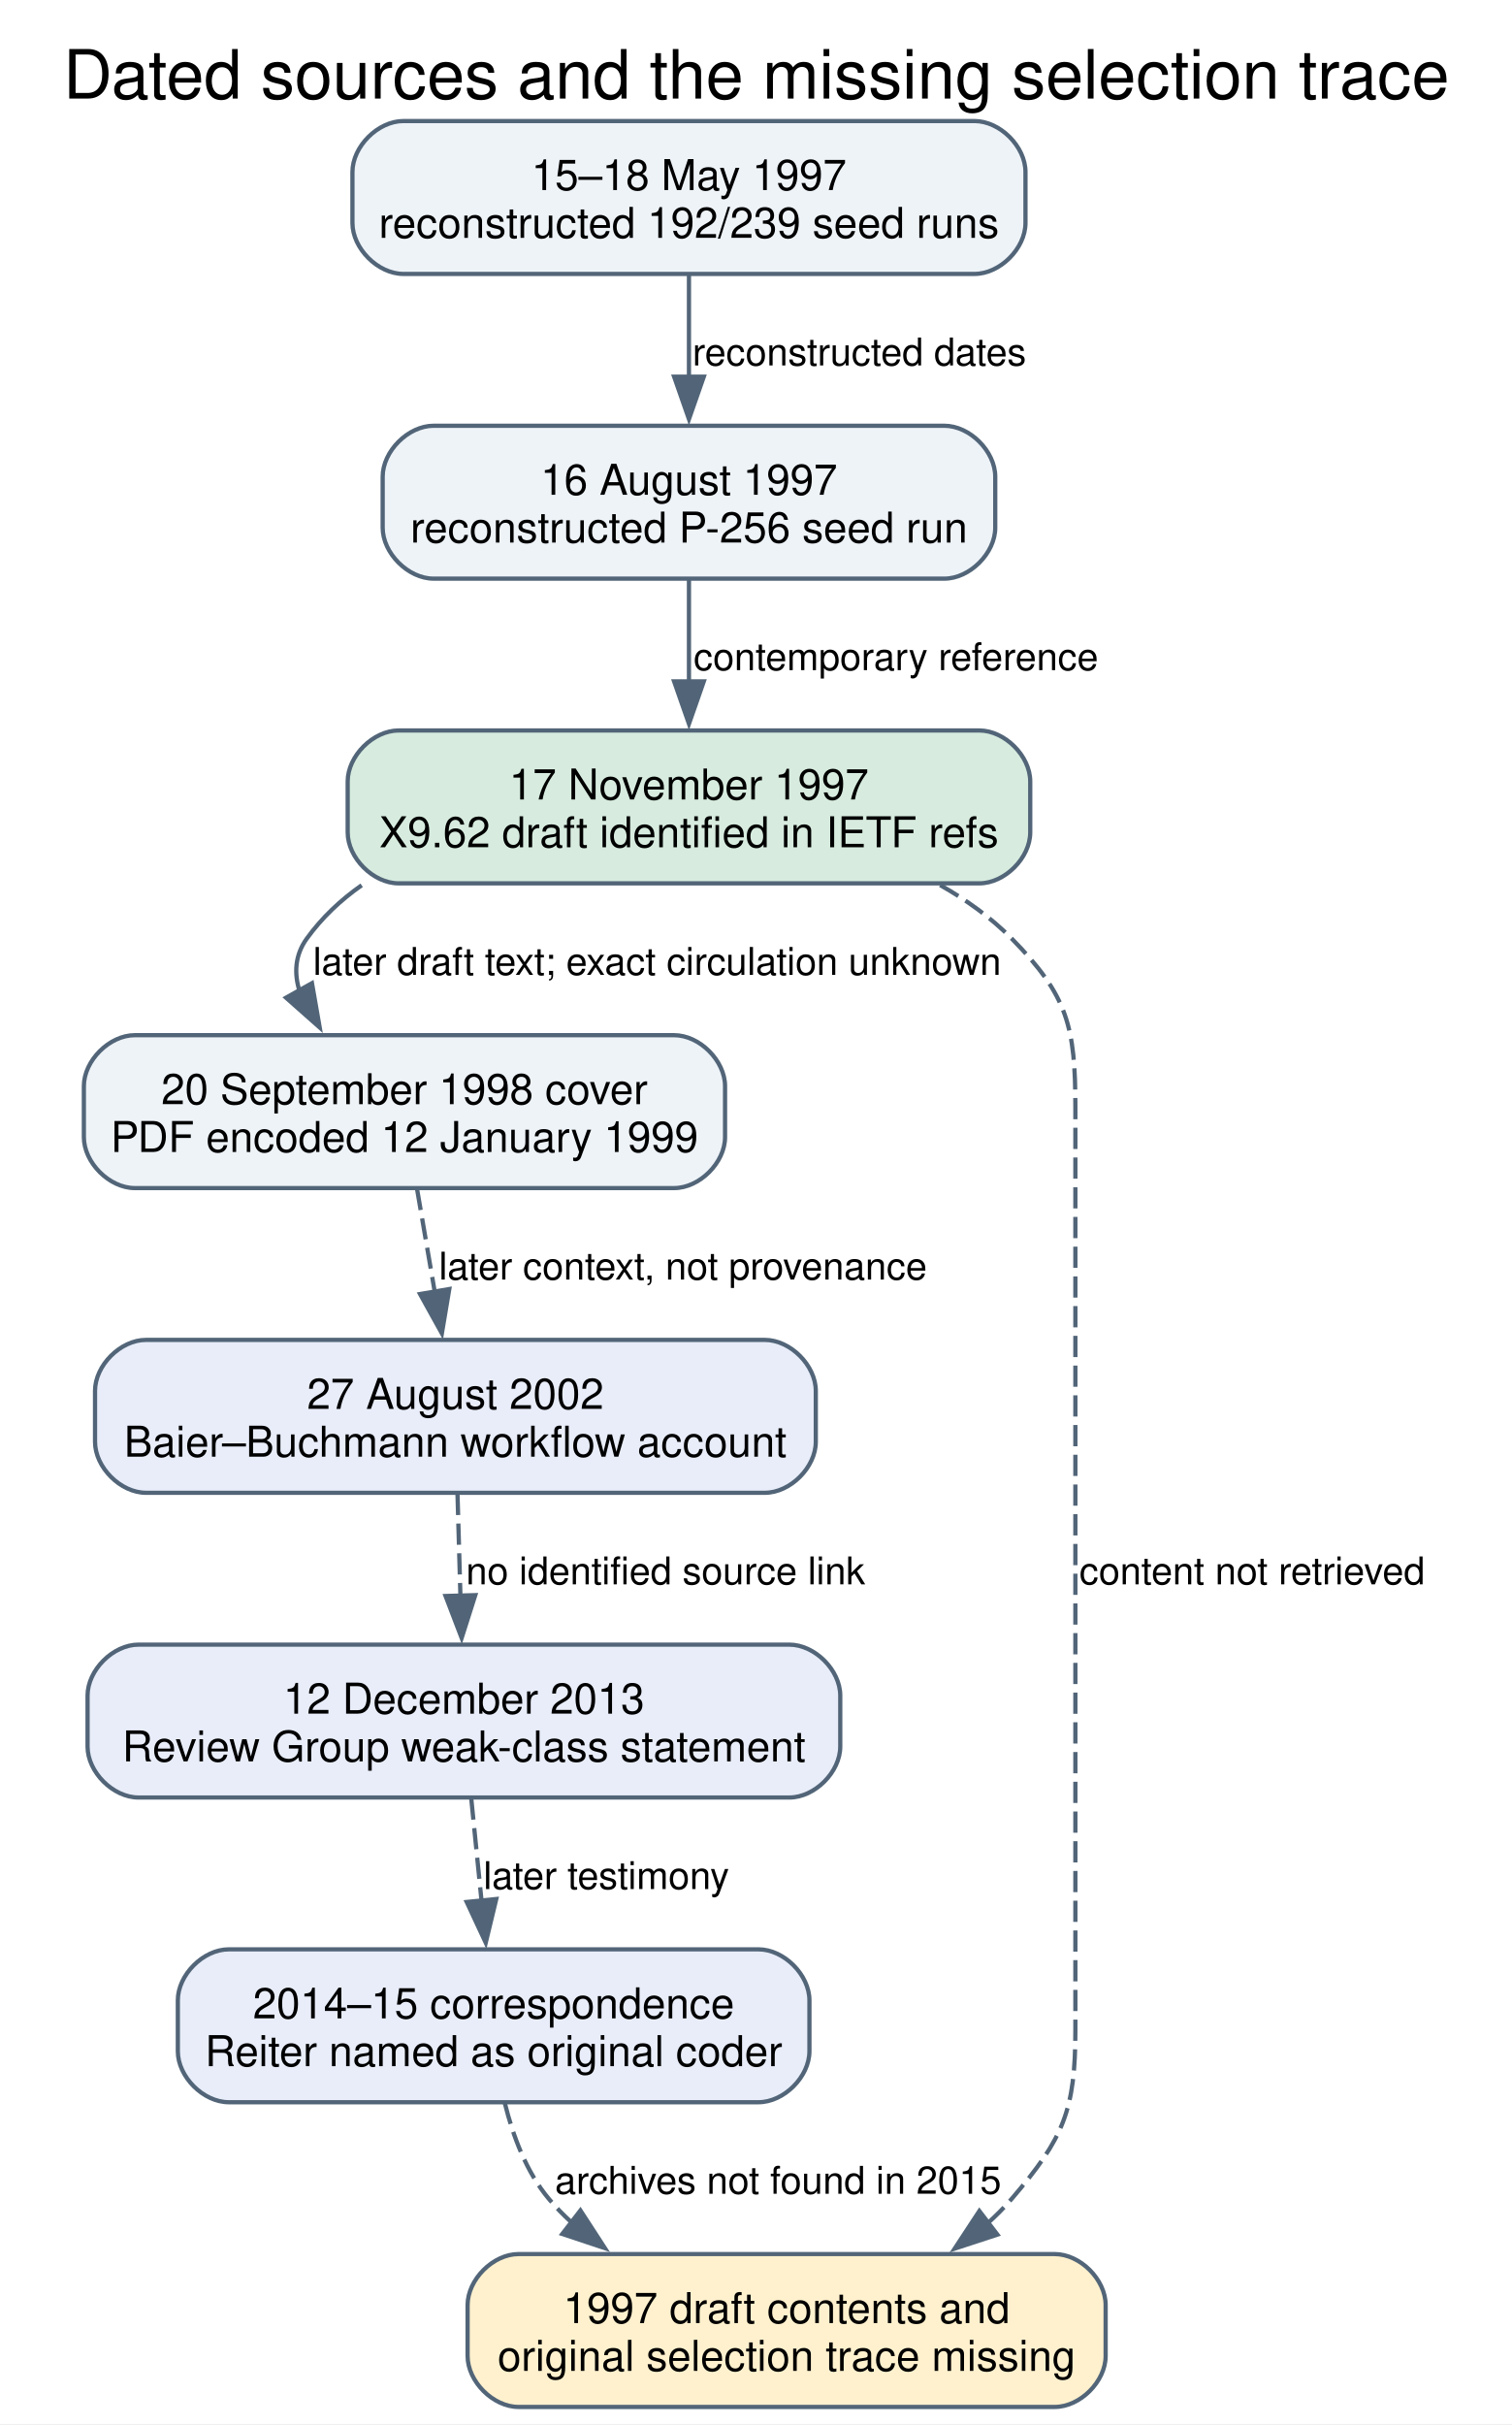
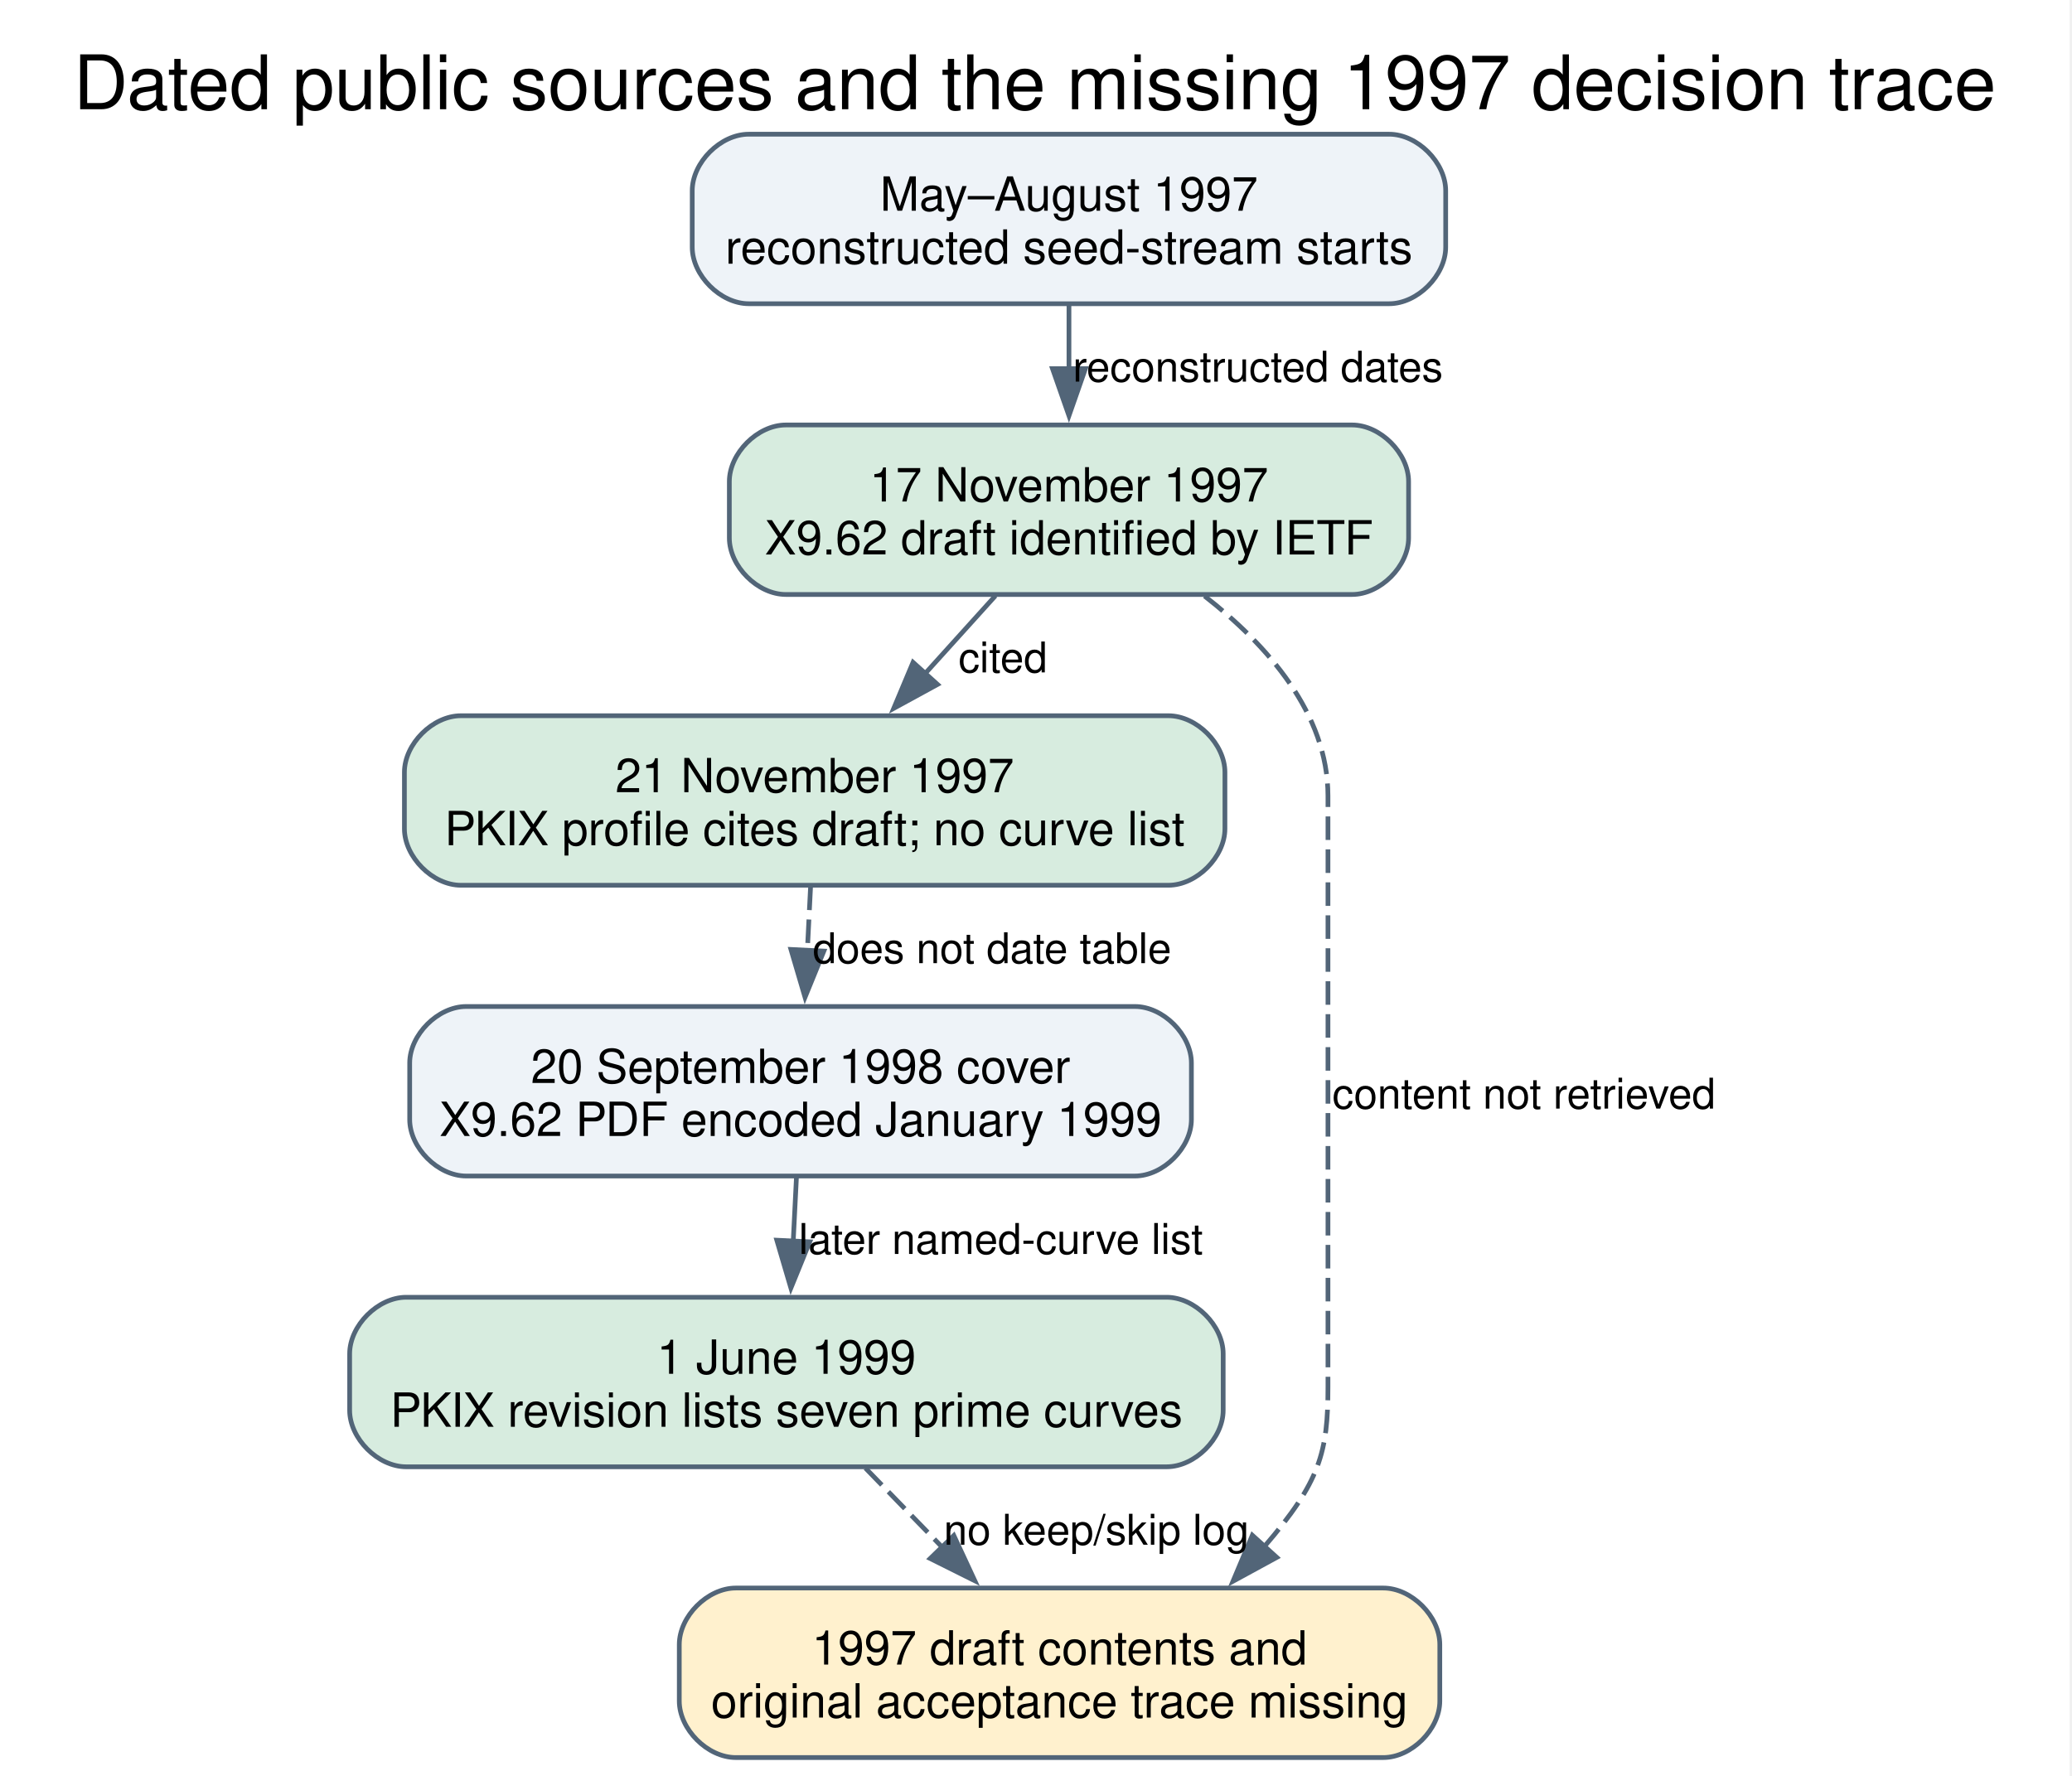
- <svg xmlns="http://www.w3.org/2000/svg" width="356pt" height="571pt" viewBox="0.00 0.00 356.00 571.00">
-   <g id="graph0" class="graph" transform="scale(1 1) rotate(0) translate(4 566.75)">
-     <polygon fill="white" stroke="none" points="-4,4 -4,-566.75 352.25,-566.75 352.25,4 -4,4" />
-     <text xml:space="preserve" text-anchor="middle" x="174.12" y="-543.55" font-family="Helvetica,sans-Serif" font-size="16.00">Dated sources and the missing selection trace</text>
+ <svg xmlns="http://www.w3.org/2000/svg" width="440pt" height="377pt" viewBox="0.00 0.00 440.00 377.00">
+   <g id="graph0" class="graph" transform="scale(1 1) rotate(0) translate(4 373.25)">
+     <polygon fill="white" stroke="none" points="-4,4 -4,-373.25 435.5,-373.25 435.5,4 -4,4" />
+     <text xml:space="preserve" text-anchor="middle" x="215.75" y="-350.05" font-family="Helvetica,sans-Serif" font-size="16.00">Dated public sources and the missing 1997 decision trace</text>
    <g id="node1" class="node">
-       <path fill="#eef3f8" stroke="#526578" d="M225.5,-538.25C225.5,-538.25 91,-538.25 91,-538.25 85,-538.25 79,-532.25 79,-526.25 79,-526.25 79,-514.25 79,-514.25 79,-508.25 85,-502.25 91,-502.25 91,-502.25 225.5,-502.25 225.5,-502.25 231.5,-502.25 237.5,-508.25 237.5,-514.25 237.5,-514.25 237.5,-526.25 237.5,-526.25 237.5,-532.25 231.5,-538.25 225.5,-538.25" />
-       <text xml:space="preserve" text-anchor="middle" x="158.25" y="-522" font-family="Helvetica,sans-Serif" font-size="10.00">15–18 May 1997</text>
-       <text xml:space="preserve" text-anchor="middle" x="158.25" y="-510.75" font-family="Helvetica,sans-Serif" font-size="10.00">reconstructed 192/239 seed runs</text>
+       <path fill="#eef3f8" stroke="#526578" d="M291,-344.75C291,-344.75 155,-344.75 155,-344.75 149,-344.75 143,-338.75 143,-332.75 143,-332.75 143,-320.75 143,-320.75 143,-314.75 149,-308.75 155,-308.75 155,-308.75 291,-308.75 291,-308.75 297,-308.75 303,-314.75 303,-320.75 303,-320.75 303,-332.75 303,-332.75 303,-338.75 297,-344.75 291,-344.75" />
+       <text xml:space="preserve" text-anchor="middle" x="223" y="-328.5" font-family="Helvetica,sans-Serif" font-size="10.00">May–August 1997</text>
+       <text xml:space="preserve" text-anchor="middle" x="223" y="-317.25" font-family="Helvetica,sans-Serif" font-size="10.00">reconstructed seed-stream starts</text>
    </g>
    <g id="node2" class="node">
-       <path fill="#eef3f8" stroke="#526578" d="M218.38,-466.5C218.38,-466.5 98.12,-466.5 98.12,-466.5 92.12,-466.5 86.12,-460.5 86.12,-454.5 86.12,-454.5 86.12,-442.5 86.12,-442.5 86.12,-436.5 92.12,-430.5 98.12,-430.5 98.12,-430.5 218.38,-430.5 218.38,-430.5 224.38,-430.5 230.38,-436.5 230.38,-442.5 230.38,-442.5 230.38,-454.5 230.38,-454.5 230.38,-460.5 224.38,-466.5 218.38,-466.5" />
-       <text xml:space="preserve" text-anchor="middle" x="158.25" y="-450.25" font-family="Helvetica,sans-Serif" font-size="10.00">16 August 1997</text>
-       <text xml:space="preserve" text-anchor="middle" x="158.25" y="-439" font-family="Helvetica,sans-Serif" font-size="10.00">reconstructed P-256 seed run</text>
+       <path fill="#d7ecdf" stroke="#526578" d="M283.12,-283C283.12,-283 162.88,-283 162.88,-283 156.88,-283 150.88,-277 150.88,-271 150.88,-271 150.88,-259 150.88,-259 150.88,-253 156.88,-247 162.88,-247 162.88,-247 283.12,-247 283.12,-247 289.12,-247 295.12,-253 295.12,-259 295.12,-259 295.12,-271 295.12,-271 295.12,-277 289.12,-283 283.12,-283" />
+       <text xml:space="preserve" text-anchor="middle" x="223" y="-266.75" font-family="Helvetica,sans-Serif" font-size="10.00">17 November 1997</text>
+       <text xml:space="preserve" text-anchor="middle" x="223" y="-255.5" font-family="Helvetica,sans-Serif" font-size="10.00">X9.62 draft identified by IETF</text>
    </g>
    <g id="edge1" class="edge">
-       <path fill="none" stroke="#526578" d="M158.25,-502.01C158.25,-494.74 158.25,-486.1 158.25,-477.93" />
-       <polygon fill="#526578" stroke="#526578" points="161.75,-478.06 158.25,-468.06 154.75,-478.06 161.75,-478.06" />
-       <text xml:space="preserve" text-anchor="middle" x="198.38" y="-480.7" font-family="Helvetica,sans-Serif" font-size="9.00">reconstructed dates</text>
+       <path fill="none" stroke="#526578" d="M223,-308.47C223,-304.17 223,-299.45 223,-294.76" />
+       <polygon fill="#526578" stroke="#526578" points="226.5,-294.96 223,-284.96 219.5,-294.96 226.5,-294.96" />
+       <text xml:space="preserve" text-anchor="middle" x="263.12" y="-292.2" font-family="Helvetica,sans-Serif" font-size="9.00">reconstructed dates</text>
    </g>
    <g id="node3" class="node">
-       <path fill="#d7ecdf" stroke="#526578" d="M226.62,-394.75C226.62,-394.75 89.88,-394.75 89.88,-394.75 83.88,-394.75 77.88,-388.75 77.88,-382.75 77.88,-382.75 77.88,-370.75 77.88,-370.75 77.88,-364.75 83.88,-358.75 89.88,-358.75 89.88,-358.75 226.62,-358.75 226.62,-358.75 232.62,-358.75 238.62,-364.75 238.62,-370.75 238.62,-370.75 238.62,-382.75 238.62,-382.75 238.62,-388.75 232.62,-394.75 226.62,-394.75" />
-       <text xml:space="preserve" text-anchor="middle" x="158.25" y="-378.5" font-family="Helvetica,sans-Serif" font-size="10.00">17 November 1997</text>
-       <text xml:space="preserve" text-anchor="middle" x="158.25" y="-367.25" font-family="Helvetica,sans-Serif" font-size="10.00">X9.62 draft identified in IETF refs</text>
+       <path fill="#d7ecdf" stroke="#526578" d="M244.12,-221.25C244.12,-221.25 93.88,-221.25 93.88,-221.25 87.88,-221.25 81.88,-215.25 81.88,-209.25 81.88,-209.25 81.88,-197.25 81.88,-197.25 81.88,-191.25 87.88,-185.25 93.88,-185.25 93.88,-185.25 244.12,-185.25 244.12,-185.25 250.12,-185.25 256.12,-191.25 256.12,-197.25 256.12,-197.25 256.12,-209.25 256.12,-209.25 256.12,-215.25 250.12,-221.25 244.12,-221.25" />
+       <text xml:space="preserve" text-anchor="middle" x="169" y="-205" font-family="Helvetica,sans-Serif" font-size="10.00">21 November 1997</text>
+       <text xml:space="preserve" text-anchor="middle" x="169" y="-193.75" font-family="Helvetica,sans-Serif" font-size="10.00">PKIX profile cites draft; no curve list</text>
    </g>
    <g id="edge2" class="edge">
-       <path fill="none" stroke="#526578" d="M158.25,-430.26C158.25,-422.99 158.25,-414.35 158.25,-406.18" />
-       <polygon fill="#526578" stroke="#526578" points="161.75,-406.31 158.25,-396.31 154.75,-406.31 161.75,-406.31" />
-       <text xml:space="preserve" text-anchor="middle" x="207" y="-408.95" font-family="Helvetica,sans-Serif" font-size="9.00">contemporary reference</text>
+       <path fill="none" stroke="#526578" d="M207.38,-246.72C202.72,-241.56 197.51,-235.79 192.46,-230.21" />
+       <polygon fill="#526578" stroke="#526578" points="195.09,-227.9 185.79,-222.82 189.89,-232.59 195.09,-227.9" />
+       <text xml:space="preserve" text-anchor="middle" x="208.98" y="-230.45" font-family="Helvetica,sans-Serif" font-size="9.00">cited</text>
+     </g>
+     <g id="node6" class="node">
+       <path fill="#fff1ce" stroke="#526578" d="M289.75,-36C289.75,-36 152.25,-36 152.25,-36 146.25,-36 140.25,-30 140.25,-24 140.25,-24 140.25,-12 140.25,-12 140.25,-6 146.25,0 152.25,0 152.25,0 289.75,0 289.75,0 295.75,0 301.75,-6 301.75,-12 301.75,-12 301.75,-24 301.75,-24 301.75,-30 295.75,-36 289.75,-36" />
+       <text xml:space="preserve" text-anchor="middle" x="221" y="-19.75" font-family="Helvetica,sans-Serif" font-size="10.00">1997 draft contents and</text>
+       <text xml:space="preserve" text-anchor="middle" x="221" y="-8.5" font-family="Helvetica,sans-Serif" font-size="10.00">original acceptance trace missing</text>
+     </g>
+     <g id="edge5" class="edge">
+       <path fill="none" stroke="#526578" stroke-dasharray="5,2" d="M251.79,-246.67C265.1,-236.3 278,-221.73 278,-204.25 278,-204.25 278,-204.25 278,-78.75 278,-64.84 276.36,-58.6 264.51,-44.83" />
+       <polygon fill="#526578" stroke="#526578" points="267.13,-42.51 257.83,-37.44 261.94,-47.21 267.13,-42.51" />
+       <text xml:space="preserve" text-anchor="middle" x="319.62" y="-137.82" font-family="Helvetica,sans-Serif" font-size="9.00">content not retrieved</text>
    </g>
    <g id="node4" class="node">
-       <path fill="#eef3f8" stroke="#526578" d="M154.75,-323C154.75,-323 27.75,-323 27.75,-323 21.75,-323 15.75,-317 15.75,-311 15.75,-311 15.75,-299 15.75,-299 15.75,-293 21.75,-287 27.75,-287 27.75,-287 154.75,-287 154.75,-287 160.75,-287 166.75,-293 166.75,-299 166.75,-299 166.75,-311 166.75,-311 166.75,-317 160.75,-323 154.75,-323" />
-       <text xml:space="preserve" text-anchor="middle" x="91.25" y="-306.75" font-family="Helvetica,sans-Serif" font-size="10.00">20 September 1998 cover</text>
-       <text xml:space="preserve" text-anchor="middle" x="91.25" y="-295.5" font-family="Helvetica,sans-Serif" font-size="10.00">PDF encoded 12 January 1999</text>
+       <path fill="#eef3f8" stroke="#526578" d="M237,-159.5C237,-159.5 95,-159.5 95,-159.5 89,-159.5 83,-153.5 83,-147.5 83,-147.5 83,-135.5 83,-135.5 83,-129.5 89,-123.5 95,-123.5 95,-123.5 237,-123.5 237,-123.5 243,-123.5 249,-129.5 249,-135.5 249,-135.5 249,-147.5 249,-147.5 249,-153.5 243,-159.5 237,-159.5" />
+       <text xml:space="preserve" text-anchor="middle" x="166" y="-143.25" font-family="Helvetica,sans-Serif" font-size="10.00">20 September 1998 cover</text>
+       <text xml:space="preserve" text-anchor="middle" x="166" y="-132" font-family="Helvetica,sans-Serif" font-size="10.00">X9.62 PDF encoded January 1999</text>
    </g>
    <g id="edge3" class="edge">
-       <path fill="none" stroke="#526578" d="M81.17,-358.3C76.23,-354.84 71.81,-350.69 68.25,-345.75 65.42,-341.82 65.23,-337.52 66.58,-333.24" />
-       <polygon fill="#526578" stroke="#526578" points="69.47,-335.25 71.29,-324.81 63.36,-331.83 69.47,-335.25" />
-       <text xml:space="preserve" text-anchor="middle" x="150.75" y="-337.2" font-family="Helvetica,sans-Serif" font-size="9.00">later draft text; exact circulation unknown</text>
-     </g>
-     <g id="node8" class="node">
-       <path fill="#fff1ce" stroke="#526578" d="M244.38,-36C244.38,-36 118.12,-36 118.12,-36 112.12,-36 106.12,-30 106.12,-24 106.12,-24 106.12,-12 106.12,-12 106.12,-6 112.12,0 118.12,0 118.12,0 244.38,0 244.38,0 250.38,0 256.38,-6 256.38,-12 256.38,-12 256.38,-24 256.38,-24 256.38,-30 250.38,-36 244.38,-36" />
-       <text xml:space="preserve" text-anchor="middle" x="181.25" y="-19.75" font-family="Helvetica,sans-Serif" font-size="10.00">1997 draft contents and</text>
-       <text xml:space="preserve" text-anchor="middle" x="181.25" y="-8.5" font-family="Helvetica,sans-Serif" font-size="10.00">original selection trace missing</text>
-     </g>
-     <g id="edge8" class="edge">
-       <path fill="none" stroke="#526578" stroke-dasharray="5,2" d="M217.4,-358.34C223.58,-354.86 229.37,-350.7 234.25,-345.75 247.5,-332.3 249.25,-324.88 249.25,-306 249.25,-306 249.25,-306 249.25,-88.75 249.25,-69.87 246.53,-63.34 234.25,-49 232.44,-46.89 230.45,-44.9 228.33,-43.03" />
-       <polygon fill="#526578" stroke="#526578" points="230.89,-40.58 220.82,-37.28 226.64,-46.14 230.89,-40.58" />
-       <text xml:space="preserve" text-anchor="middle" x="290.88" y="-193.7" font-family="Helvetica,sans-Serif" font-size="9.00">content not retrieved</text>
+       <path fill="none" stroke="#526578" stroke-dasharray="5,2" d="M168.13,-184.97C167.92,-180.67 167.68,-175.95 167.44,-171.26" />
+       <polygon fill="#526578" stroke="#526578" points="170.95,-171.27 166.95,-161.46 163.96,-171.62 170.95,-171.27" />
+       <text xml:space="preserve" text-anchor="middle" x="206.68" y="-168.7" font-family="Helvetica,sans-Serif" font-size="9.00">does not date table</text>
    </g>
    <g id="node5" class="node">
-       <path fill="#e8edf9" stroke="#526578" d="M176.12,-251.25C176.12,-251.25 30.37,-251.25 30.37,-251.25 24.37,-251.25 18.38,-245.25 18.38,-239.25 18.38,-239.25 18.38,-227.25 18.38,-227.25 18.38,-221.25 24.38,-215.25 30.38,-215.25 30.38,-215.25 176.12,-215.25 176.12,-215.25 182.12,-215.25 188.12,-221.25 188.12,-227.25 188.12,-227.25 188.12,-239.25 188.12,-239.25 188.12,-245.25 182.12,-251.25 176.12,-251.25" />
-       <text xml:space="preserve" text-anchor="middle" x="103.25" y="-235" font-family="Helvetica,sans-Serif" font-size="10.00">27 August 2002</text>
-       <text xml:space="preserve" text-anchor="middle" x="103.25" y="-223.75" font-family="Helvetica,sans-Serif" font-size="10.00">Baier–Buchmann workflow account</text>
+       <path fill="#d7ecdf" stroke="#526578" d="M243.75,-97.75C243.75,-97.75 82.25,-97.75 82.25,-97.75 76.25,-97.75 70.25,-91.75 70.25,-85.75 70.25,-85.75 70.25,-73.75 70.25,-73.75 70.25,-67.75 76.25,-61.75 82.25,-61.75 82.25,-61.75 243.75,-61.75 243.75,-61.75 249.75,-61.75 255.75,-67.75 255.75,-73.75 255.75,-73.75 255.75,-85.75 255.75,-85.75 255.75,-91.75 249.75,-97.75 243.75,-97.75" />
+       <text xml:space="preserve" text-anchor="middle" x="163" y="-81.5" font-family="Helvetica,sans-Serif" font-size="10.00">1 June 1999</text>
+       <text xml:space="preserve" text-anchor="middle" x="163" y="-70.25" font-family="Helvetica,sans-Serif" font-size="10.00">PKIX revision lists seven prime curves</text>
    </g>
    <g id="edge4" class="edge">
-       <path fill="none" stroke="#526578" stroke-dasharray="5,2" d="M94.22,-286.76C95.48,-279.41 96.99,-270.64 98.41,-262.4" />
-       <polygon fill="#526578" stroke="#526578" points="101.81,-263.23 100.06,-252.78 94.92,-262.05 101.81,-263.23" />
-       <text xml:space="preserve" text-anchor="middle" x="156.84" y="-265.45" font-family="Helvetica,sans-Serif" font-size="9.00">later context, not provenance</text>
-     </g>
-     <g id="node6" class="node">
-       <path fill="#e8edf9" stroke="#526578" d="M181.88,-179.5C181.88,-179.5 28.62,-179.5 28.62,-179.5 22.62,-179.5 16.62,-173.5 16.62,-167.5 16.62,-167.5 16.62,-155.5 16.62,-155.5 16.62,-149.5 22.62,-143.5 28.62,-143.5 28.62,-143.5 181.88,-143.5 181.88,-143.5 187.88,-143.5 193.88,-149.5 193.88,-155.5 193.88,-155.5 193.88,-167.5 193.88,-167.5 193.88,-173.5 187.88,-179.5 181.88,-179.5" />
-       <text xml:space="preserve" text-anchor="middle" x="105.25" y="-163.25" font-family="Helvetica,sans-Serif" font-size="10.00">12 December 2013</text>
-       <text xml:space="preserve" text-anchor="middle" x="105.25" y="-152" font-family="Helvetica,sans-Serif" font-size="10.00">Review Group weak-class statement</text>
-     </g>
-     <g id="edge5" class="edge">
-       <path fill="none" stroke="#526578" stroke-dasharray="5,2" d="M103.74,-215.01C103.95,-207.74 104.2,-199.1 104.43,-190.93" />
-       <polygon fill="#526578" stroke="#526578" points="107.93,-191.15 104.72,-181.06 100.93,-190.95 107.93,-191.15" />
-       <text xml:space="preserve" text-anchor="middle" x="152.74" y="-193.7" font-family="Helvetica,sans-Serif" font-size="9.00">no identified source link</text>
-     </g>
-     <g id="node7" class="node">
-       <path fill="#e8edf9" stroke="#526578" d="M174.62,-107.75C174.62,-107.75 49.88,-107.75 49.88,-107.75 43.87,-107.75 37.88,-101.75 37.88,-95.75 37.88,-95.75 37.88,-83.75 37.88,-83.75 37.88,-77.75 43.88,-71.75 49.88,-71.75 49.88,-71.75 174.62,-71.75 174.62,-71.75 180.62,-71.75 186.62,-77.75 186.62,-83.75 186.62,-83.75 186.62,-95.75 186.62,-95.75 186.62,-101.75 180.62,-107.75 174.62,-107.75" />
-       <text xml:space="preserve" text-anchor="middle" x="112.25" y="-91.5" font-family="Helvetica,sans-Serif" font-size="10.00">2014–15 correspondence</text>
-       <text xml:space="preserve" text-anchor="middle" x="112.25" y="-80.25" font-family="Helvetica,sans-Serif" font-size="10.00">Reiter named as original coder</text>
+       <path fill="none" stroke="#526578" d="M165.13,-123.22C164.92,-118.92 164.68,-114.2 164.44,-109.51" />
+       <polygon fill="#526578" stroke="#526578" points="167.95,-109.52 163.95,-99.71 160.96,-109.87 167.95,-109.52" />
+       <text xml:space="preserve" text-anchor="middle" x="208.55" y="-106.95" font-family="Helvetica,sans-Serif" font-size="9.00">later named-curve list</text>
    </g>
    <g id="edge6" class="edge">
-       <path fill="none" stroke="#526578" stroke-dasharray="5,2" d="M106.98,-143.26C107.71,-135.99 108.58,-127.35 109.4,-119.18" />
-       <polygon fill="#526578" stroke="#526578" points="112.87,-119.6 110.39,-109.3 105.91,-118.9 112.87,-119.6" />
-       <text xml:space="preserve" text-anchor="middle" x="138.79" y="-121.95" font-family="Helvetica,sans-Serif" font-size="9.00">later testimony</text>
-     </g>
-     <g id="edge7" class="edge">
-       <path fill="none" stroke="#526578" stroke-dasharray="5,2" d="M114.9,-71.48C116.77,-63.92 119.93,-55.34 125.25,-49 126.89,-47.04 128.69,-45.19 130.61,-43.45" />
-       <polygon fill="#526578" stroke="#526578" points="132.69,-46.27 138.46,-37.39 128.41,-40.73 132.69,-46.27" />
-       <text xml:space="preserve" text-anchor="middle" x="179.25" y="-50.2" font-family="Helvetica,sans-Serif" font-size="9.00">archives not found in 2015</text>
+       <path fill="none" stroke="#526578" stroke-dasharray="5,2" d="M179.78,-61.47C184.9,-56.19 190.65,-50.27 196.19,-44.56" />
+       <polygon fill="#526578" stroke="#526578" points="198.55,-47.15 203.01,-37.54 193.53,-42.27 198.55,-47.15" />
+       <text xml:space="preserve" text-anchor="middle" x="228.85" y="-45.2" font-family="Helvetica,sans-Serif" font-size="9.00">no keep/skip log</text>
    </g>
  </g>
</svg>
